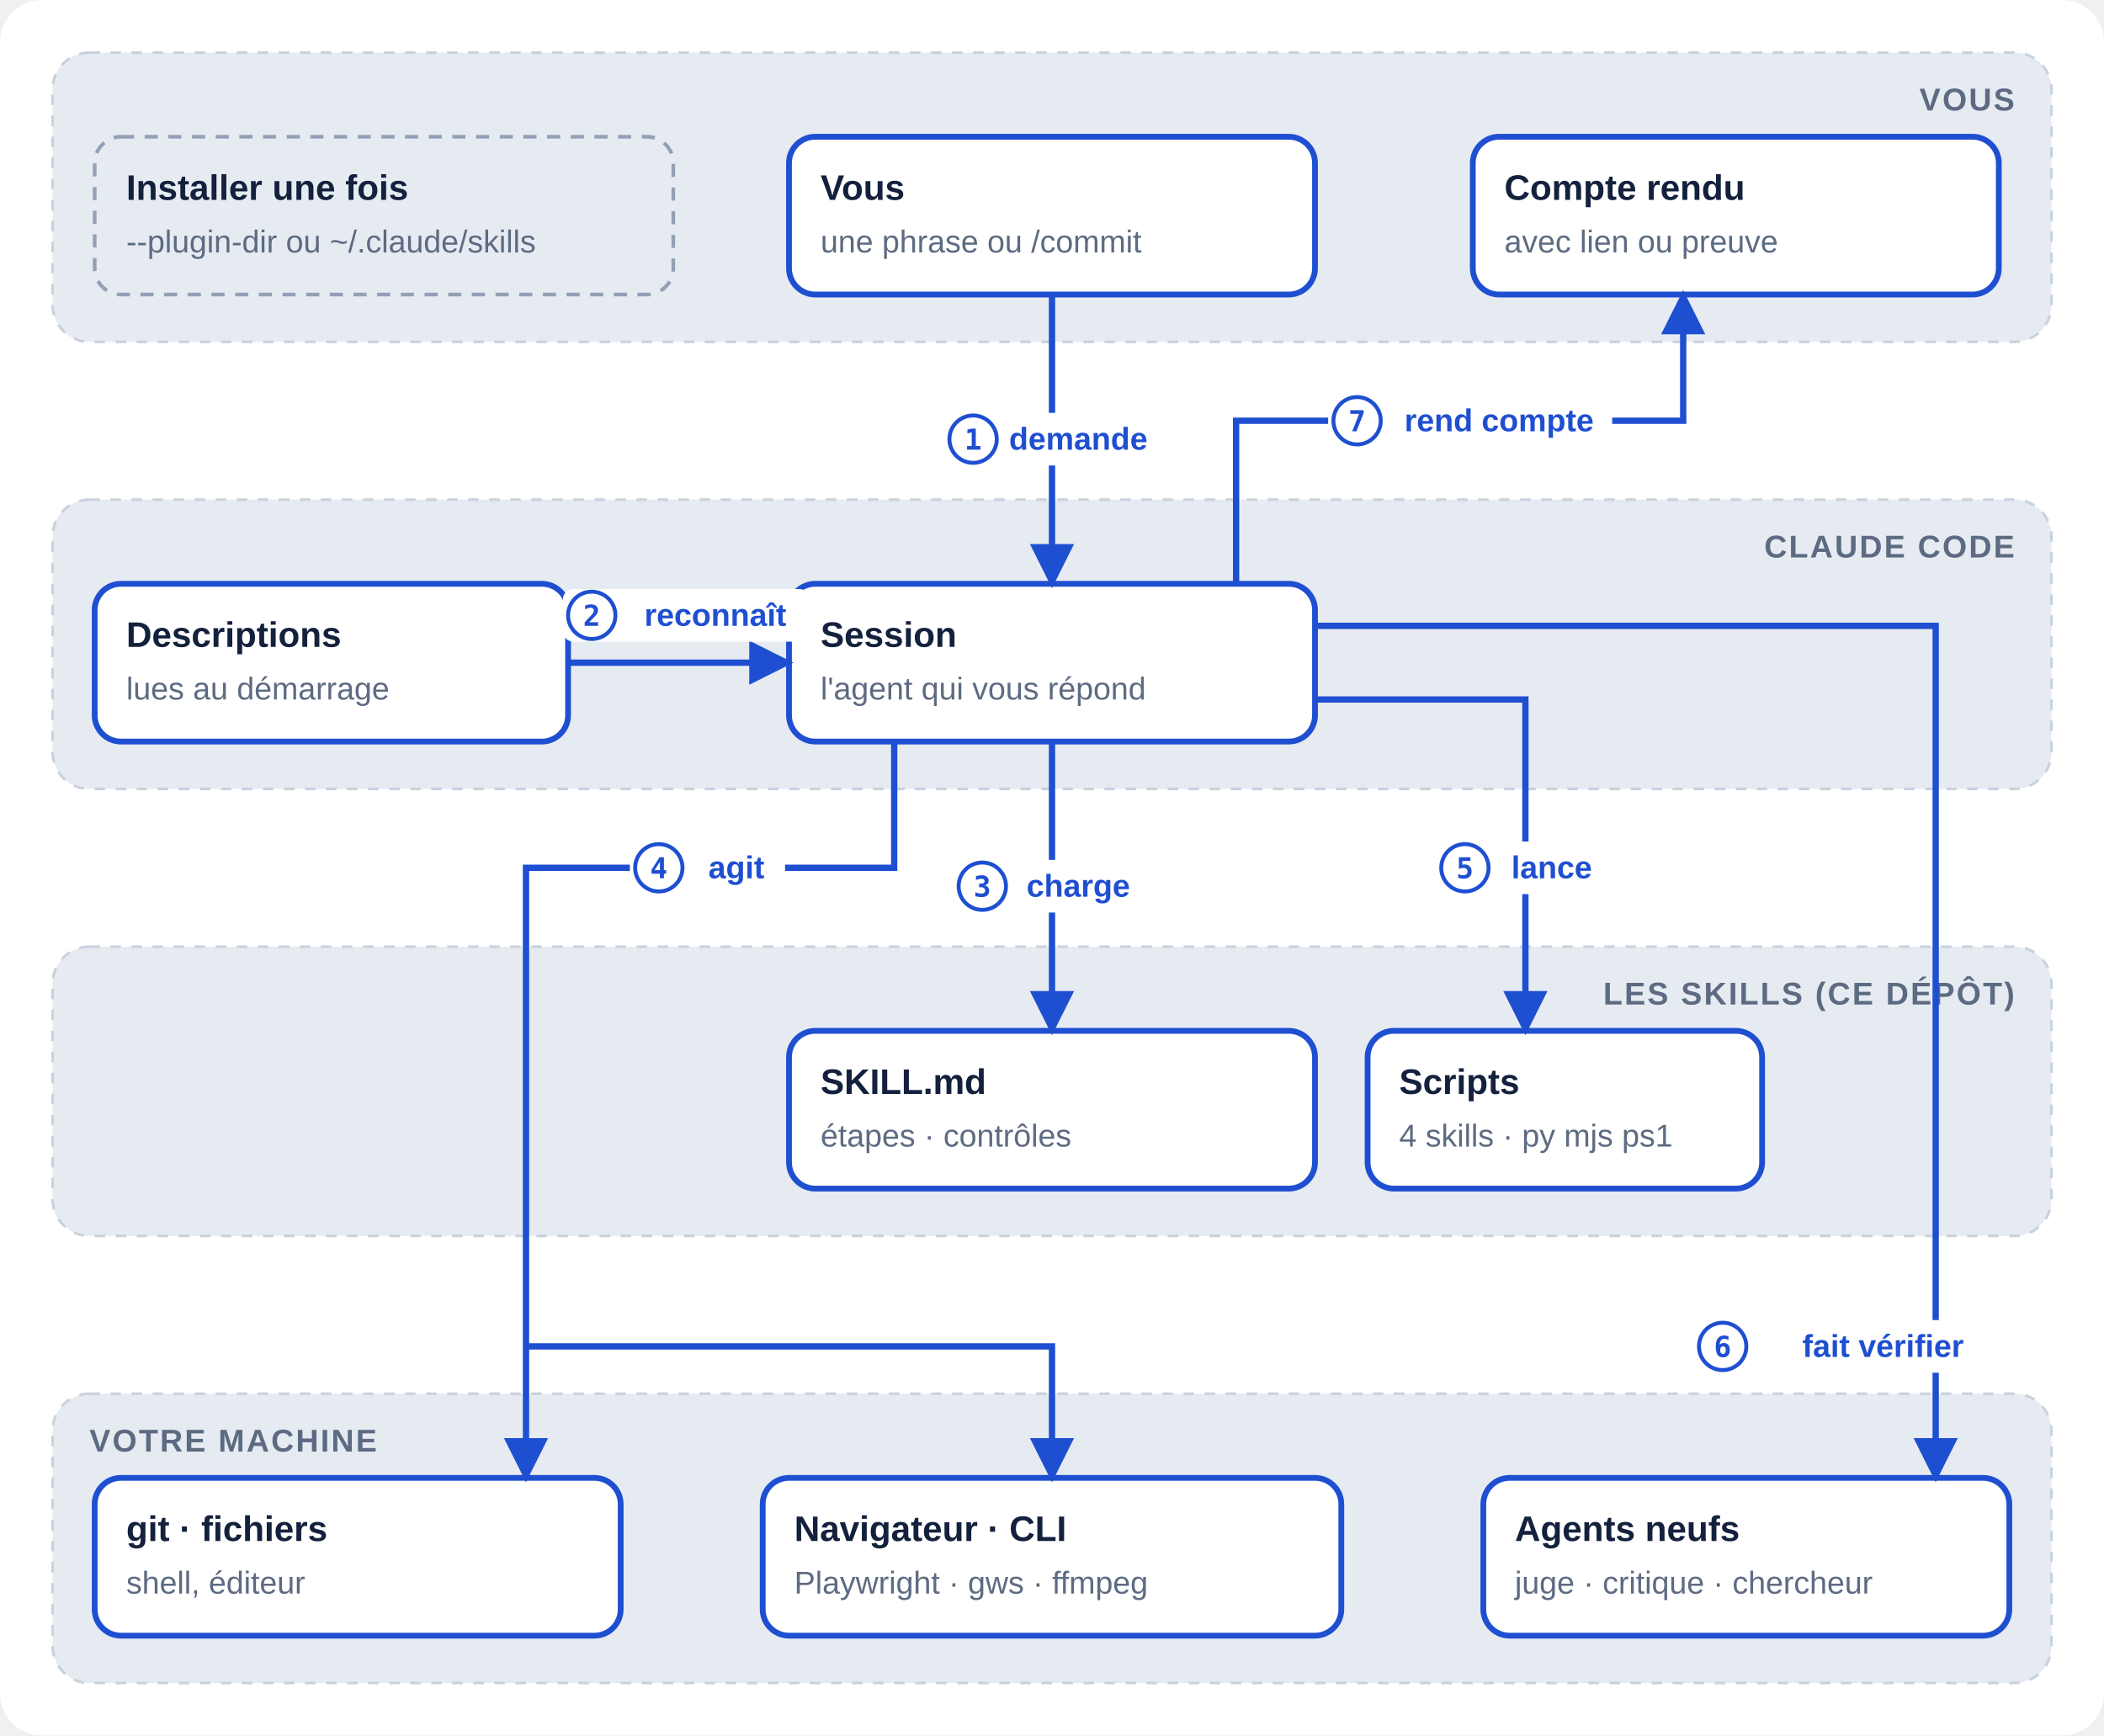
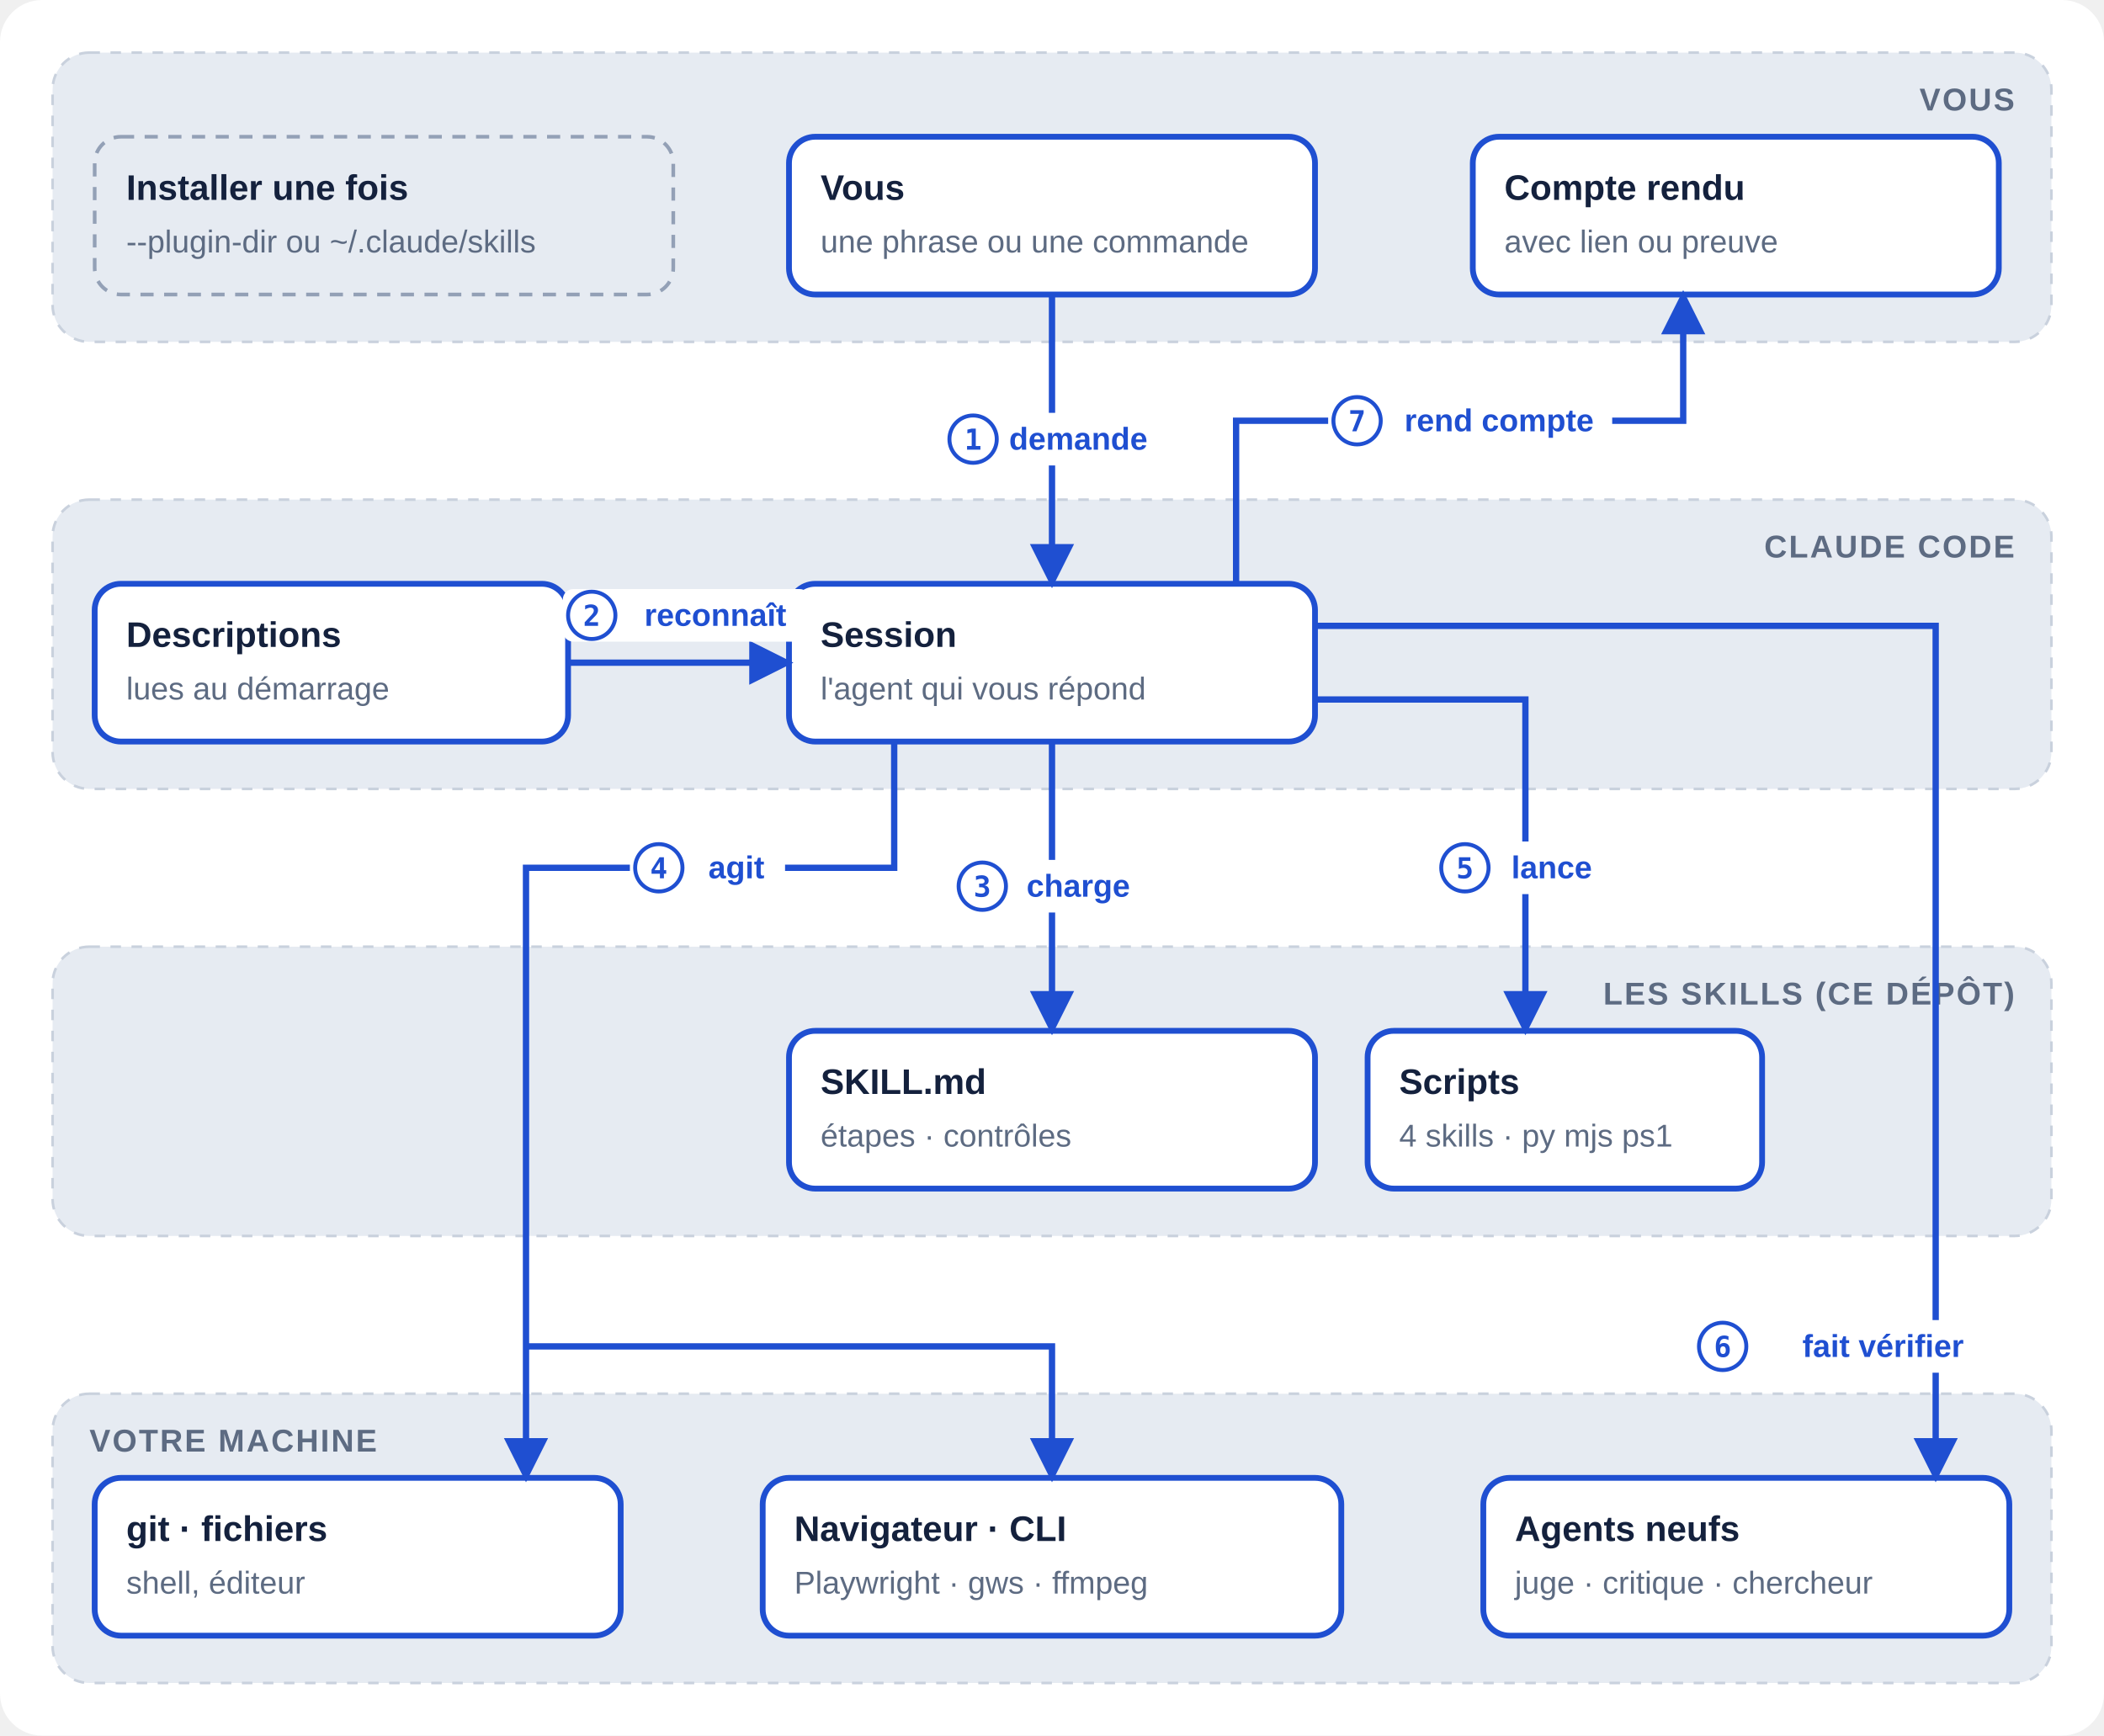
<svg xmlns="http://www.w3.org/2000/svg" viewBox="0 0 800 660" width="800" height="660" font-family="IBM Plex Sans, Segoe UI, Helvetica Neue, Arial, sans-serif" role="img" aria-label="Architecture de claude-code-skills">
  <defs>
    <marker id="a" viewBox="0 0 10 10" refX="9" refY="5" markerWidth="7" markerHeight="7" orient="auto-start-reverse">
      <path d="M0 0L10 5L0 10z" fill="#1f4fd1" />
    </marker>
  </defs>
  <rect width="800" height="660" rx="16" fill="#ffffff" />
  <rect x="20" y="20" width="760" height="110" rx="14" fill="#e6ebf2" stroke="#c9d1dd" stroke-dasharray="4 4" />
  <text x="766" y="42" text-anchor="end" fill="#5d6b82" font-size="12" font-weight="600" letter-spacing=".72">VOUS</text>
  <rect x="20" y="190" width="760" height="110" rx="14" fill="#e6ebf2" stroke="#c9d1dd" stroke-dasharray="4 4" />
  <text x="766" y="212" text-anchor="end" fill="#5d6b82" font-size="12" font-weight="600" letter-spacing=".72">CLAUDE CODE</text>
  <rect x="20" y="360" width="760" height="110" rx="14" fill="#e6ebf2" stroke="#c9d1dd" stroke-dasharray="4 4" />
  <text x="766" y="382" text-anchor="end" fill="#5d6b82" font-size="12" font-weight="600" letter-spacing=".72">LES SKILLS (CE DÉPÔT)</text>
  <rect x="20" y="530" width="760" height="110" rx="14" fill="#e6ebf2" stroke="#c9d1dd" stroke-dasharray="4 4" />
  <text x="34" y="552" text-anchor="start" fill="#5d6b82" font-size="12" font-weight="600" letter-spacing=".72">VOTRE MACHINE</text>
  <g id="b-install" class="box">
    <rect x="36" y="52" width="220" height="60" rx="10" fill="none" stroke="#93a0b6" stroke-width="1.4" stroke-dasharray="5 4" />
    <text x="48" y="76" fill="#14213d" font-size="13.5" font-weight="600">Installer une fois</text>
    <text x="48" y="96" fill="#5d6b82" font-size="12">--plugin-dir ou ~/.claude/skills</text>
  </g>
  <g id="b-vous" class="box">
    <rect x="300" y="52" width="200" height="60" rx="10" fill="#fff" stroke="#1f4fd1" stroke-width="2.2" />
    <text x="312" y="76" fill="#14213d" font-size="13.5" font-weight="600">Vous</text>
-     <text x="312" y="96" fill="#5d6b82" font-size="12">une phrase ou /commit</text>
+     <text x="312" y="96" fill="#5d6b82" font-size="12">une phrase ou une commande</text>
  </g>
  <g id="b-result" class="box">
    <rect x="560" y="52" width="200" height="60" rx="10" fill="#fff" stroke="#1f4fd1" stroke-width="2.2" />
    <text x="572" y="76" fill="#14213d" font-size="13.5" font-weight="600">Compte rendu</text>
    <text x="572" y="96" fill="#5d6b82" font-size="12">avec lien ou preuve</text>
  </g>
  <g id="b-index" class="box">
    <rect x="36" y="222" width="180" height="60" rx="10" fill="#fff" stroke="#1f4fd1" stroke-width="2.2" />
    <text x="48" y="246" fill="#14213d" font-size="13.5" font-weight="600">Descriptions</text>
    <text x="48" y="266" fill="#5d6b82" font-size="12">lues au démarrage</text>
  </g>
  <g id="b-agent" class="box">
    <rect x="300" y="222" width="200" height="60" rx="10" fill="#fff" stroke="#1f4fd1" stroke-width="2.2" />
    <text x="312" y="246" fill="#14213d" font-size="13.5" font-weight="600">Session</text>
    <text x="312" y="266" fill="#5d6b82" font-size="12">l'agent qui vous répond</text>
  </g>
  <g id="b-skill" class="box">
    <rect x="300" y="392" width="200" height="60" rx="10" fill="#fff" stroke="#1f4fd1" stroke-width="2.2" />
    <text x="312" y="416" fill="#14213d" font-size="13.5" font-weight="600">SKILL.md</text>
    <text x="312" y="436" fill="#5d6b82" font-size="12">étapes · contrôles</text>
  </g>
  <g id="b-scripts" class="box">
    <rect x="520" y="392" width="150" height="60" rx="10" fill="#fff" stroke="#1f4fd1" stroke-width="2.2" />
    <text x="532" y="416" fill="#14213d" font-size="13.5" font-weight="600">Scripts</text>
    <text x="532" y="436" fill="#5d6b82" font-size="12">4 skills · py mjs ps1</text>
  </g>
  <g id="b-git" class="box">
    <rect x="36" y="562" width="200" height="60" rx="10" fill="#fff" stroke="#1f4fd1" stroke-width="2.2" />
    <text x="48" y="586" fill="#14213d" font-size="13.5" font-weight="600">git · fichiers</text>
    <text x="48" y="606" fill="#5d6b82" font-size="12">shell, éditeur</text>
  </g>
  <g id="b-outils" class="box">
    <rect x="290" y="562" width="220" height="60" rx="10" fill="#fff" stroke="#1f4fd1" stroke-width="2.2" />
    <text x="302" y="586" fill="#14213d" font-size="13.5" font-weight="600">Navigateur · CLI</text>
    <text x="302" y="606" fill="#5d6b82" font-size="12">Playwright · gws · ffmpeg</text>
  </g>
  <g id="b-agents" class="box">
    <rect x="564" y="562" width="200" height="60" rx="10" fill="#fff" stroke="#1f4fd1" stroke-width="2.2" />
    <text x="576" y="586" fill="#14213d" font-size="13.5" font-weight="600">Agents neufs</text>
    <text x="576" y="606" fill="#5d6b82" font-size="12">juge · critique · chercheur</text>
  </g>
  <g id="a1" class="arrow">
    <path class="trace" d="M400 112L400 222" fill="none" stroke="#1f4fd1" stroke-width="2.4" marker-end="url(#a)" />
    <rect x="359.0" y="157" width="80.0" height="20" rx="4" fill="#fff" />
    <circle cx="370.0" cy="167" r="9" fill="#fff" stroke="#1f4fd1" stroke-width="1.5" />
    <text x="370.0" y="171" text-anchor="middle" fill="#1f4fd1" font-size="11" font-weight="700" font-family="IBM Plex Mono, Consolas, monospace">1</text>
    <text x="410.0" y="171" text-anchor="middle" fill="#1f4fd1" font-size="12" font-weight="600">demande</text>
  </g>
  <g id="a2" class="arrow">
    <path class="trace" d="M216 252L300 252" fill="none" stroke="#1f4fd1" stroke-width="2.4" marker-end="url(#a)" />
    <rect x="214.0" y="224" width="94.0" height="20" rx="4" fill="#fff" />
    <circle cx="225.0" cy="234" r="9" fill="#fff" stroke="#1f4fd1" stroke-width="1.5" />
    <text x="225.0" y="238" text-anchor="middle" fill="#1f4fd1" font-size="11" font-weight="700" font-family="IBM Plex Mono, Consolas, monospace">2</text>
    <text x="272.0" y="238" text-anchor="middle" fill="#1f4fd1" font-size="12" font-weight="600">reconnaît</text>
  </g>
  <g id="a3" class="arrow">
    <path class="trace" d="M400 282L400 392" fill="none" stroke="#1f4fd1" stroke-width="2.4" marker-end="url(#a)" />
    <rect x="362.5" y="327" width="73.0" height="20" rx="4" fill="#fff" />
    <circle cx="373.5" cy="337" r="9" fill="#fff" stroke="#1f4fd1" stroke-width="1.5" />
    <text x="373.5" y="341" text-anchor="middle" fill="#1f4fd1" font-size="11" font-weight="700" font-family="IBM Plex Mono, Consolas, monospace">3</text>
    <text x="410.0" y="341" text-anchor="middle" fill="#1f4fd1" font-size="12" font-weight="600">charge</text>
  </g>
  <g id="a4" class="arrow">
    <path class="trace" d="M340 282L340 330L200 330L200 562" fill="none" stroke="#1f4fd1" stroke-width="2.4" marker-end="url(#a)" />
    <path class="trace br" d="M200 512L400 512L400 562" fill="none" stroke="#1f4fd1" stroke-width="2.4" marker-end="url(#a)" />
    <rect x="239.5" y="320" width="59.0" height="20" rx="4" fill="#fff" />
    <circle cx="250.5" cy="330" r="9" fill="#fff" stroke="#1f4fd1" stroke-width="1.5" />
    <text x="250.5" y="334" text-anchor="middle" fill="#1f4fd1" font-size="11" font-weight="700" font-family="IBM Plex Mono, Consolas, monospace">4</text>
    <text x="280.0" y="334" text-anchor="middle" fill="#1f4fd1" font-size="12" font-weight="600">agit</text>
  </g>
  <g id="a5" class="arrow">
    <path class="trace" d="M500 266L580 266L580 392" fill="none" stroke="#1f4fd1" stroke-width="2.4" marker-end="url(#a)" />
    <rect x="546.0" y="320" width="66.0" height="20" rx="4" fill="#fff" />
    <circle cx="557.0" cy="330" r="9" fill="#fff" stroke="#1f4fd1" stroke-width="1.5" />
    <text x="557.0" y="334" text-anchor="middle" fill="#1f4fd1" font-size="11" font-weight="700" font-family="IBM Plex Mono, Consolas, monospace">5</text>
    <text x="590.0" y="334" text-anchor="middle" fill="#1f4fd1" font-size="12" font-weight="600">lance</text>
  </g>
  <g id="a6" class="arrow">
    <path class="trace" d="M500 238L736 238L736 562" fill="none" stroke="#1f4fd1" stroke-width="2.4" marker-end="url(#a)" />
    <rect x="644.0" y="502" width="122.0" height="20" rx="4" fill="#fff" />
    <circle cx="655.0" cy="512" r="9" fill="#fff" stroke="#1f4fd1" stroke-width="1.5" />
    <text x="655.0" y="516" text-anchor="middle" fill="#1f4fd1" font-size="11" font-weight="700" font-family="IBM Plex Mono, Consolas, monospace">6</text>
    <text x="716.0" y="516" text-anchor="middle" fill="#1f4fd1" font-size="12" font-weight="600">fait vérifier</text>
  </g>
  <g id="a7" class="arrow">
    <path class="trace" d="M470 222L470 160L640 160L640 112" fill="none" stroke="#1f4fd1" stroke-width="2.4" marker-end="url(#a)" />
    <rect x="505.0" y="150" width="108.0" height="20" rx="4" fill="#fff" />
    <circle cx="516.0" cy="160" r="9" fill="#fff" stroke="#1f4fd1" stroke-width="1.5" />
    <text x="516.0" y="164" text-anchor="middle" fill="#1f4fd1" font-size="11" font-weight="700" font-family="IBM Plex Mono, Consolas, monospace">7</text>
    <text x="570.0" y="164" text-anchor="middle" fill="#1f4fd1" font-size="12" font-weight="600">rend compte</text>
  </g>
</svg>
